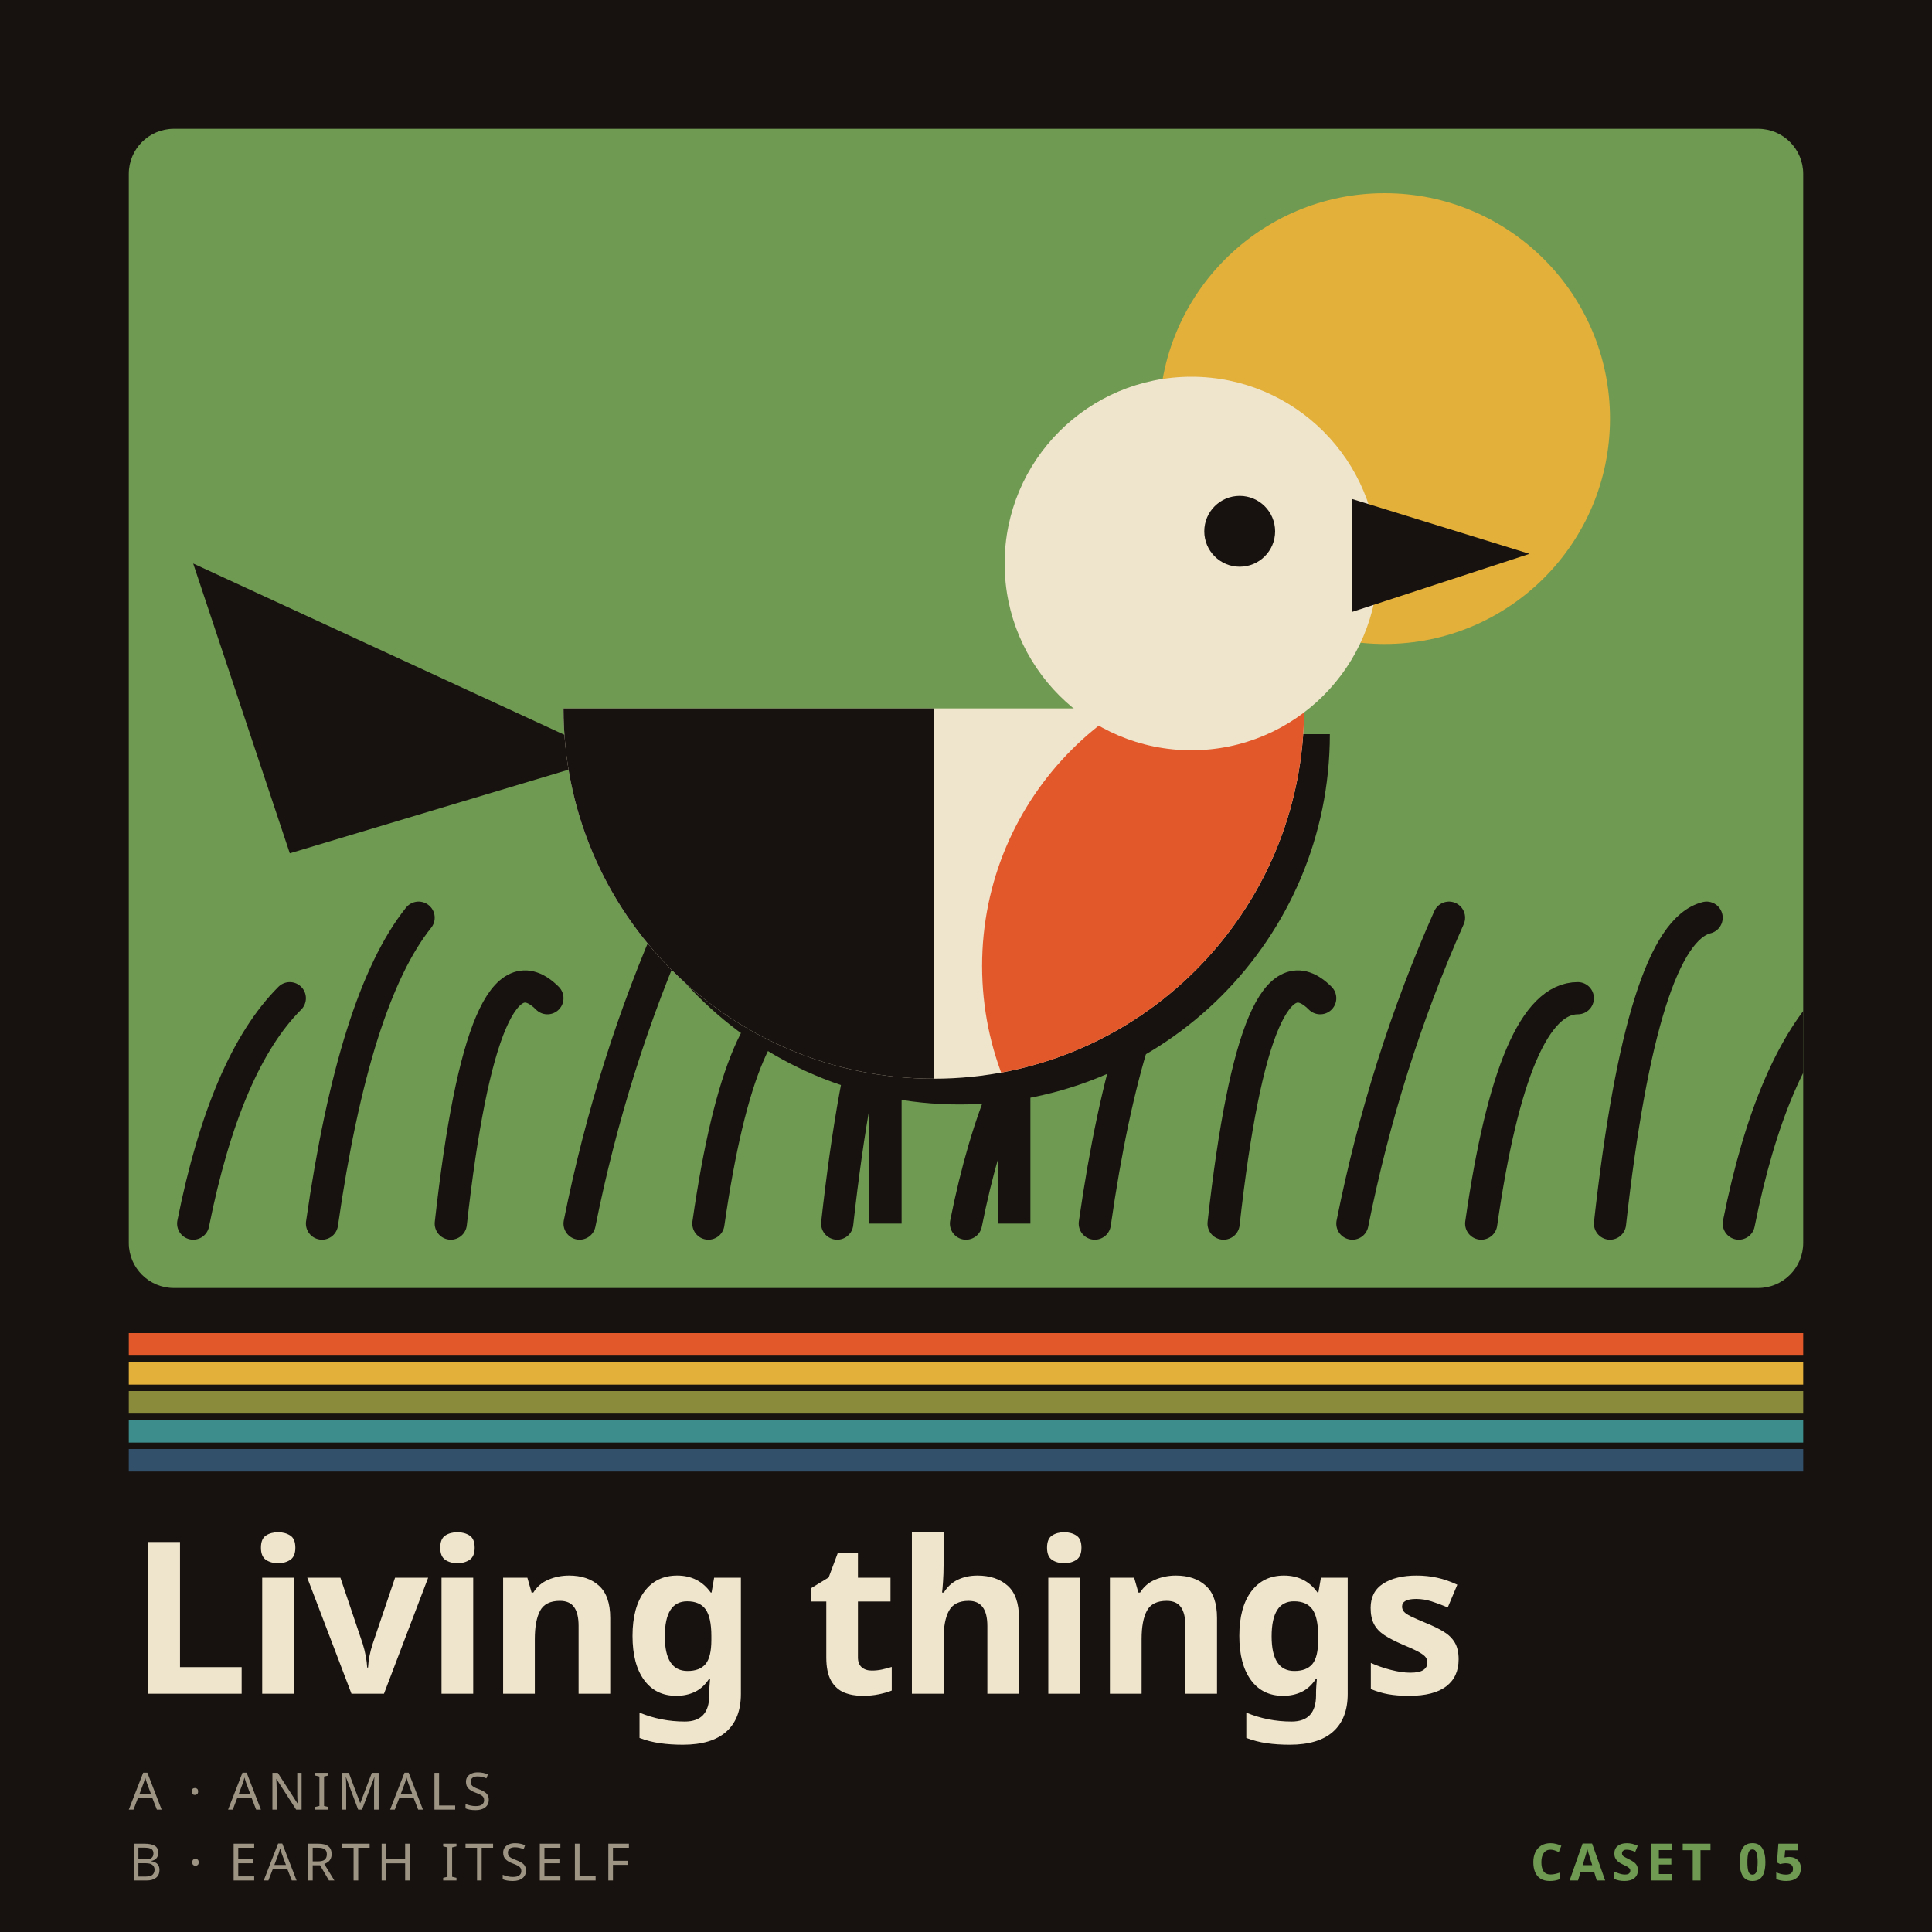
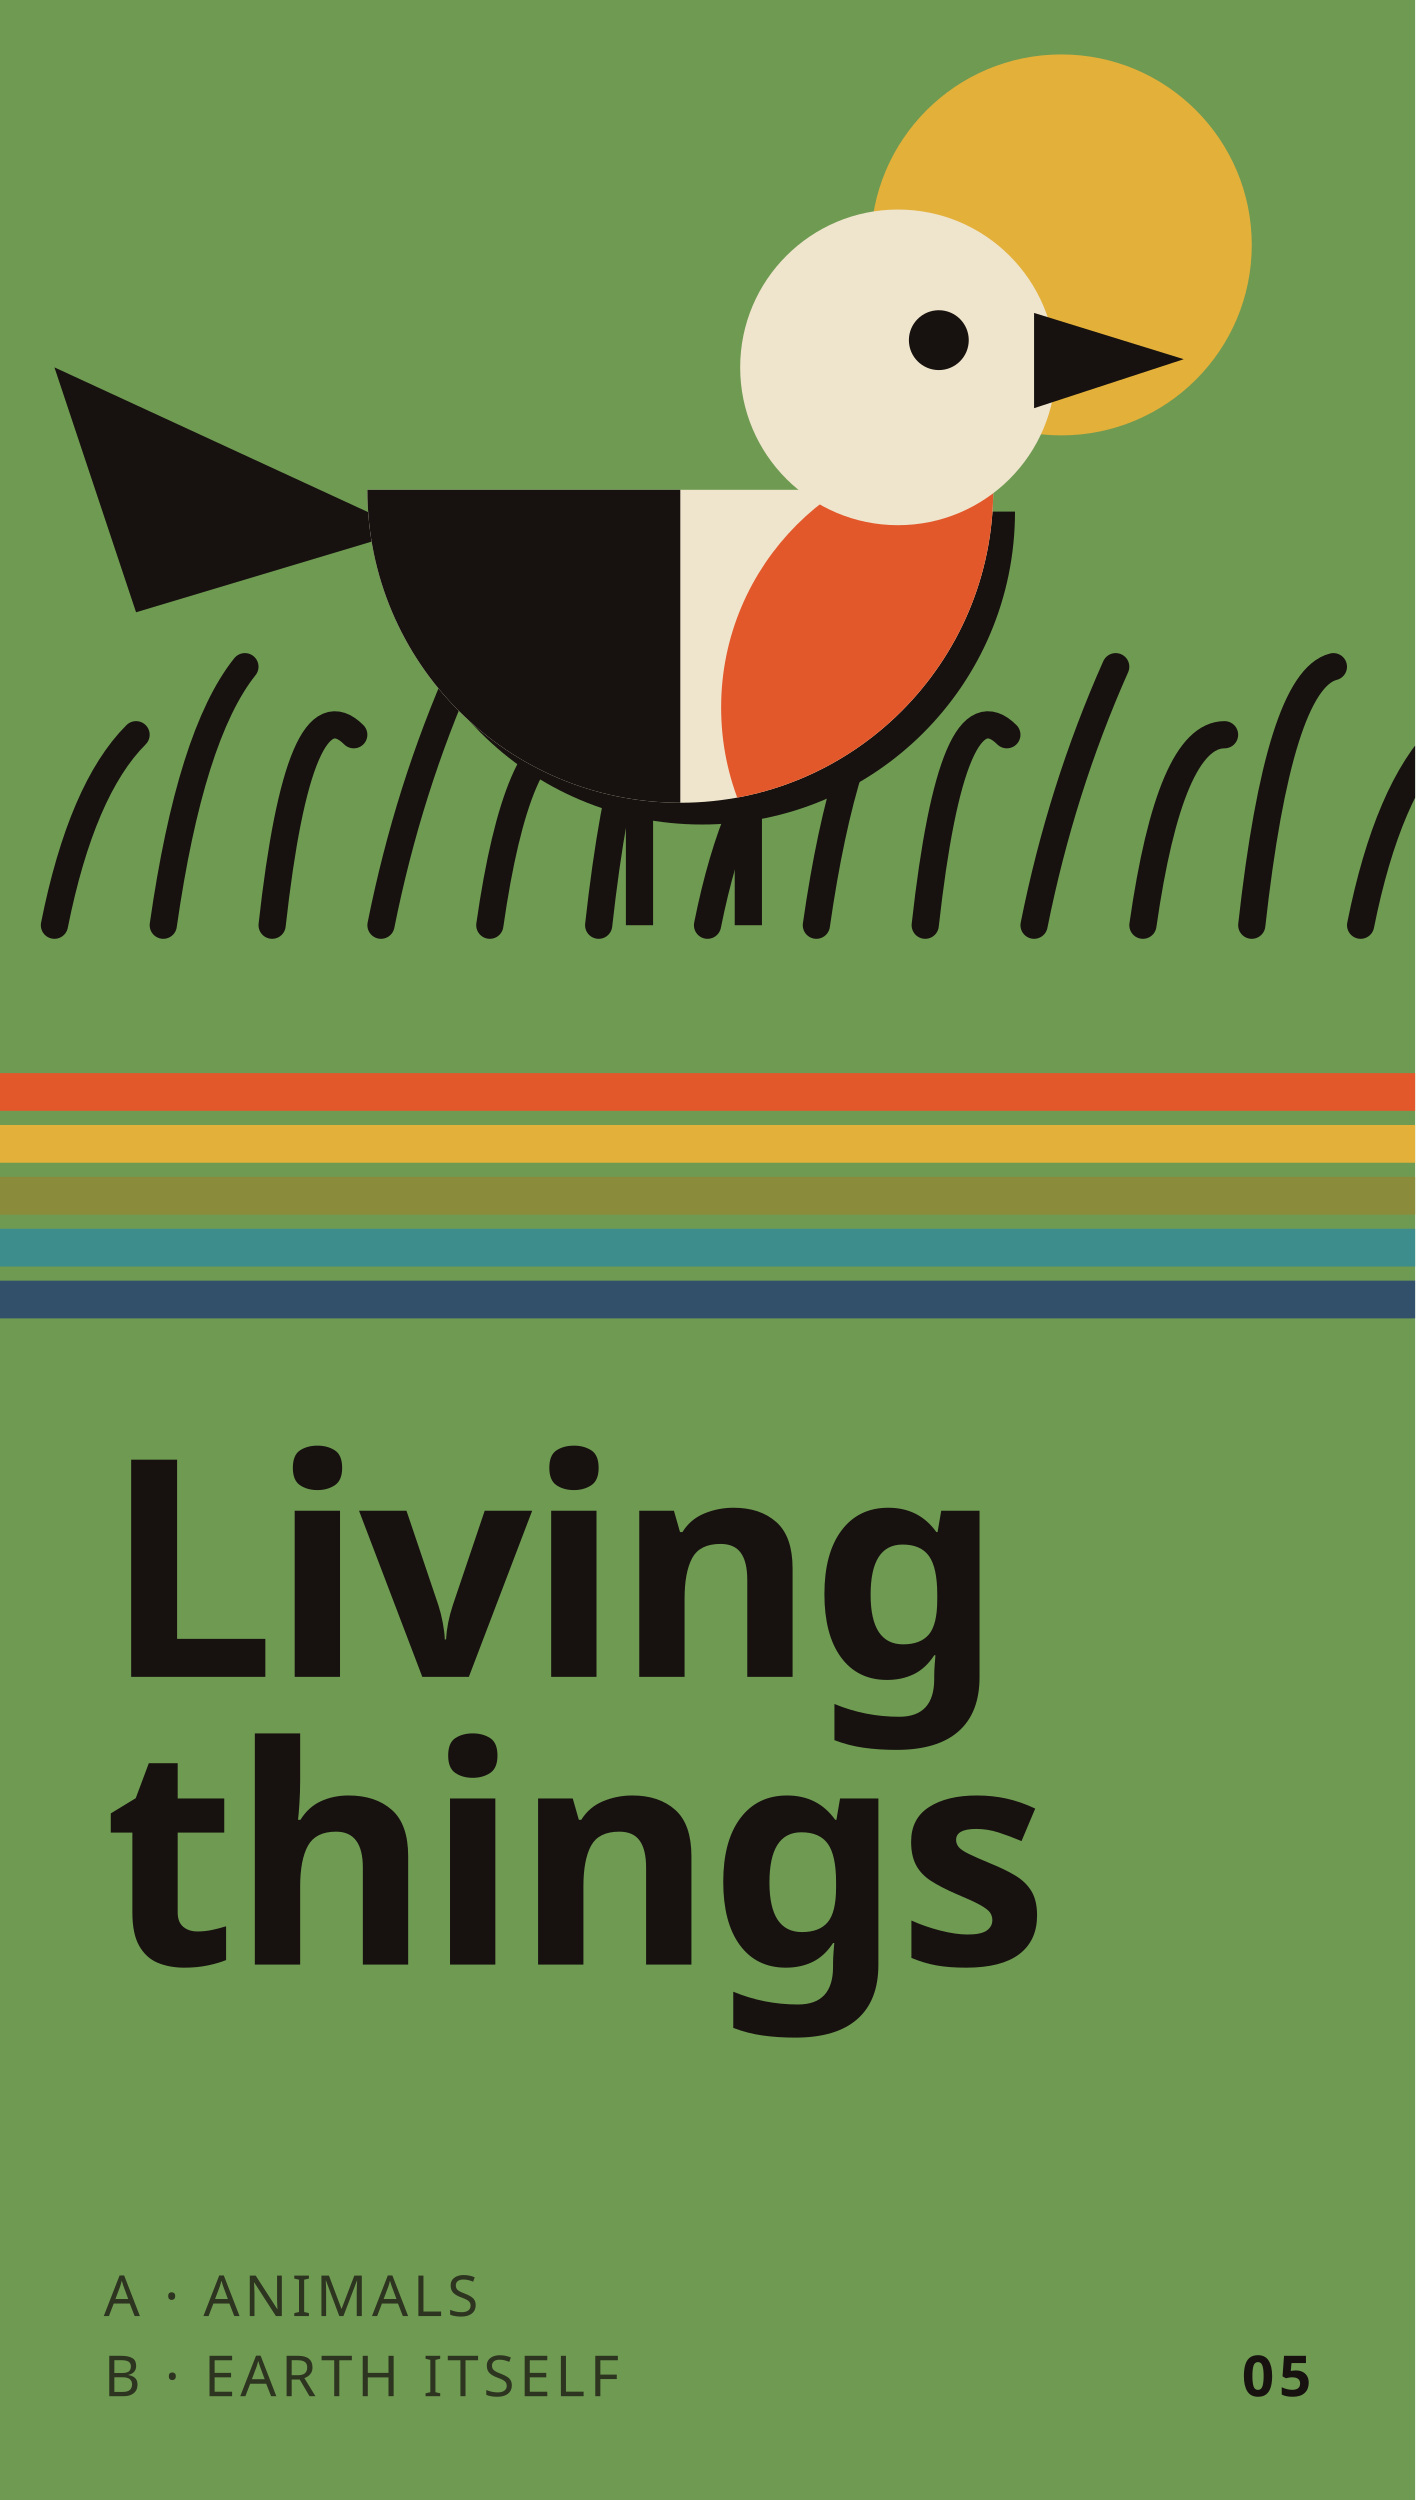
- <svg xmlns="http://www.w3.org/2000/svg" viewBox="0 0 600 600" width="600" height="600">
-   <rect width="600" height="600" fill="#17120f" />
-   <clipPath id="panel">
-     <rect x="40" y="40" width="520" height="360" rx="14" />
+ <svg xmlns="http://www.w3.org/2000/svg" viewBox="0 0 600 1060" width="600" height="1060">
+   <rect width="600" height="1060" fill="#6f9a52" />
+   <clipPath id="band">
+     <rect width="600" height="415" />
  </clipPath>
-   <rect x="40" y="40" width="520" height="360" rx="14" fill="#6f9a52" />
-   <g clip-path="url(#panel)">
-     <circle cx="430" cy="130" r="70" fill="#e3b03a" />
-     <path d="M60 380Q70 330 90 310" fill="none" stroke="#17120f" stroke-width="10" stroke-linecap="round" />
-     <path d="M100 380Q110 310 130 285" fill="none" stroke="#17120f" stroke-width="10" stroke-linecap="round" />
-     <path d="M140 380Q150 290 170 310" fill="none" stroke="#17120f" stroke-width="10" stroke-linecap="round" />
-     <path d="M180 380Q190 330 210 285" fill="none" stroke="#17120f" stroke-width="10" stroke-linecap="round" />
-     <path d="M220 380Q230 310 250 310" fill="none" stroke="#17120f" stroke-width="10" stroke-linecap="round" />
-     <path d="M260 380Q270 290 290 285" fill="none" stroke="#17120f" stroke-width="10" stroke-linecap="round" />
-     <path d="M300 380Q310 330 330 310" fill="none" stroke="#17120f" stroke-width="10" stroke-linecap="round" />
-     <path d="M340 380Q350 310 370 285" fill="none" stroke="#17120f" stroke-width="10" stroke-linecap="round" />
-     <path d="M380 380Q390 290 410 310" fill="none" stroke="#17120f" stroke-width="10" stroke-linecap="round" />
-     <path d="M420 380Q430 330 450 285" fill="none" stroke="#17120f" stroke-width="10" stroke-linecap="round" />
-     <path d="M460 380Q470 310 490 310" fill="none" stroke="#17120f" stroke-width="10" stroke-linecap="round" />
-     <path d="M500 380Q510 290 530 285" fill="none" stroke="#17120f" stroke-width="10" stroke-linecap="round" />
-     <path d="M540 380Q550 330 570 310" fill="none" stroke="#17120f" stroke-width="10" stroke-linecap="round" />
-     <clipPath id="bb">
-       <circle cx="290" cy="220" r="115" />
-     </clipPath>
-     <path d="M190 235L60 175L90 265Z" fill="#17120f" />
-     <path d="M175 220A115 115 0 0 0 405 220Z" fill="#17120f" transform="translate(8 8)" />
-     <path d="M175 220A115 115 0 0 0 405 220Z" fill="#efe4cc" />
-     <g clip-path="url(#bb)">
-       <circle cx="400" cy="300" r="95" fill="#e2582b" />
+   <g clip-path="url(#band)">
+     <g transform="scale(1.1538) translate(-40 -40)">
+       <circle cx="430" cy="130" r="70" fill="#e3b03a" />
+       <path d="M60 380Q70 330 90 310" fill="none" stroke="#17120f" stroke-width="10" stroke-linecap="round" />
+       <path d="M100 380Q110 310 130 285" fill="none" stroke="#17120f" stroke-width="10" stroke-linecap="round" />
+       <path d="M140 380Q150 290 170 310" fill="none" stroke="#17120f" stroke-width="10" stroke-linecap="round" />
+       <path d="M180 380Q190 330 210 285" fill="none" stroke="#17120f" stroke-width="10" stroke-linecap="round" />
+       <path d="M220 380Q230 310 250 310" fill="none" stroke="#17120f" stroke-width="10" stroke-linecap="round" />
+       <path d="M260 380Q270 290 290 285" fill="none" stroke="#17120f" stroke-width="10" stroke-linecap="round" />
+       <path d="M300 380Q310 330 330 310" fill="none" stroke="#17120f" stroke-width="10" stroke-linecap="round" />
+       <path d="M340 380Q350 310 370 285" fill="none" stroke="#17120f" stroke-width="10" stroke-linecap="round" />
+       <path d="M380 380Q390 290 410 310" fill="none" stroke="#17120f" stroke-width="10" stroke-linecap="round" />
+       <path d="M420 380Q430 330 450 285" fill="none" stroke="#17120f" stroke-width="10" stroke-linecap="round" />
+       <path d="M460 380Q470 310 490 310" fill="none" stroke="#17120f" stroke-width="10" stroke-linecap="round" />
+       <path d="M500 380Q510 290 530 285" fill="none" stroke="#17120f" stroke-width="10" stroke-linecap="round" />
+       <path d="M540 380Q550 330 570 310" fill="none" stroke="#17120f" stroke-width="10" stroke-linecap="round" />
+       <clipPath id="bb">
+         <circle cx="290" cy="220" r="115" />
+       </clipPath>
+       <path d="M190 235L60 175L90 265Z" fill="#17120f" />
+       <path d="M175 220A115 115 0 0 0 405 220Z" fill="#17120f" transform="translate(8 8)" />
+       <path d="M175 220A115 115 0 0 0 405 220Z" fill="#efe4cc" />
+       <g clip-path="url(#bb)">
+         <circle cx="400" cy="300" r="95" fill="#e2582b" />
+       </g>
+       <path d="M175 220A115 115 0 0 0 290 335V220Z" fill="#17120f" />
+       <path d="M175 220A115 115 0 0 0 250 328L250 220Z" fill="#3d8d8c" opacity=".0" />
+       <circle cx="370" cy="175" r="58" fill="#efe4cc" />
+       <path d="M420 155L475 172L420 190Z" fill="#17120f" />
+       <circle cx="385" cy="165" r="11" fill="#17120f" />
+       <rect x="270" y="335" width="10" height="45" fill="#17120f" />
+       <rect x="310" y="335" width="10" height="45" fill="#17120f" />
    </g>
-     <path d="M175 220A115 115 0 0 0 290 335V220Z" fill="#17120f" />
-     <path d="M175 220A115 115 0 0 0 250 328L250 220Z" fill="#3d8d8c" opacity=".0" />
-     <circle cx="370" cy="175" r="58" fill="#efe4cc" />
-     <path d="M420 155L475 172L420 190Z" fill="#17120f" />
-     <circle cx="385" cy="165" r="11" fill="#17120f" />
-     <rect x="270" y="335" width="10" height="45" fill="#17120f" />
-     <rect x="310" y="335" width="10" height="45" fill="#17120f" />
  </g>
  <g>
-     <rect x="40" y="414" width="520" height="7" fill="#e2582b" />
-     <rect x="40" y="423" width="520" height="7" fill="#e3b03a" />
-     <rect x="40" y="432" width="520" height="7" fill="#8a8b3b" />
-     <rect x="40" y="441" width="520" height="7" fill="#3d8d8c" />
-     <rect x="40" y="450" width="520" height="7" fill="#33506b" />
+     <rect x="0" y="455" width="600" height="16" fill="#e2582b" />
+     <rect x="0" y="477" width="600" height="16" fill="#e3b03a" />
+     <rect x="0" y="499" width="600" height="16" fill="#8a8b3b" />
+     <rect x="0" y="521" width="600" height="16" fill="#3d8d8c" />
+     <rect x="0" y="543" width="600" height="16" fill="#33506b" />
  </g>
-   <text x="40" y="526" font-family="Futura, 'Century Gothic', 'Avenir Next', 'Trebuchet MS', sans-serif" font-weight="700" font-size="66" fill="#efe4cc" letter-spacing="-1">Living things</text>
-   <text font-family="Futura, 'Century Gothic', 'Avenir Next', 'Trebuchet MS', sans-serif" font-weight="500" font-size="16" letter-spacing="2" fill="#efe4cc" fill-opacity=".62">
-     <tspan x="40" y="562">A · ANIMALS</tspan>
-     <tspan x="40" y="584">B · EARTH ITSELF</tspan>
+   <text font-family="Futura, 'Century Gothic', 'Avenir Next', 'Trebuchet MS', sans-serif" font-weight="700" font-size="129" fill="#17120f" letter-spacing="-2">
+     <tspan x="44" y="711">Living</tspan>
+     <tspan x="44" y="833">things</tspan>
  </text>
-   <text x="560" y="584" text-anchor="end" font-family="Futura, 'Century Gothic', 'Avenir Next', 'Trebuchet MS', sans-serif" font-weight="700" font-size="16" letter-spacing="2" fill="#6f9a52">CASET 05</text>
+   <text font-family="Futura, 'Century Gothic', 'Avenir Next', 'Trebuchet MS', sans-serif" font-weight="500" font-size="24" letter-spacing="2" fill="#17120f" fill-opacity=".75">
+     <tspan x="44" y="982">A · ANIMALS</tspan>
+     <tspan x="44" y="1016">B · EARTH ITSELF</tspan>
+   </text>
+   <text x="556" y="1016" text-anchor="end" font-family="Futura, 'Century Gothic', 'Avenir Next', 'Trebuchet MS', sans-serif" font-weight="700" font-size="24" letter-spacing="2" fill="#17120f">05</text>
</svg>
